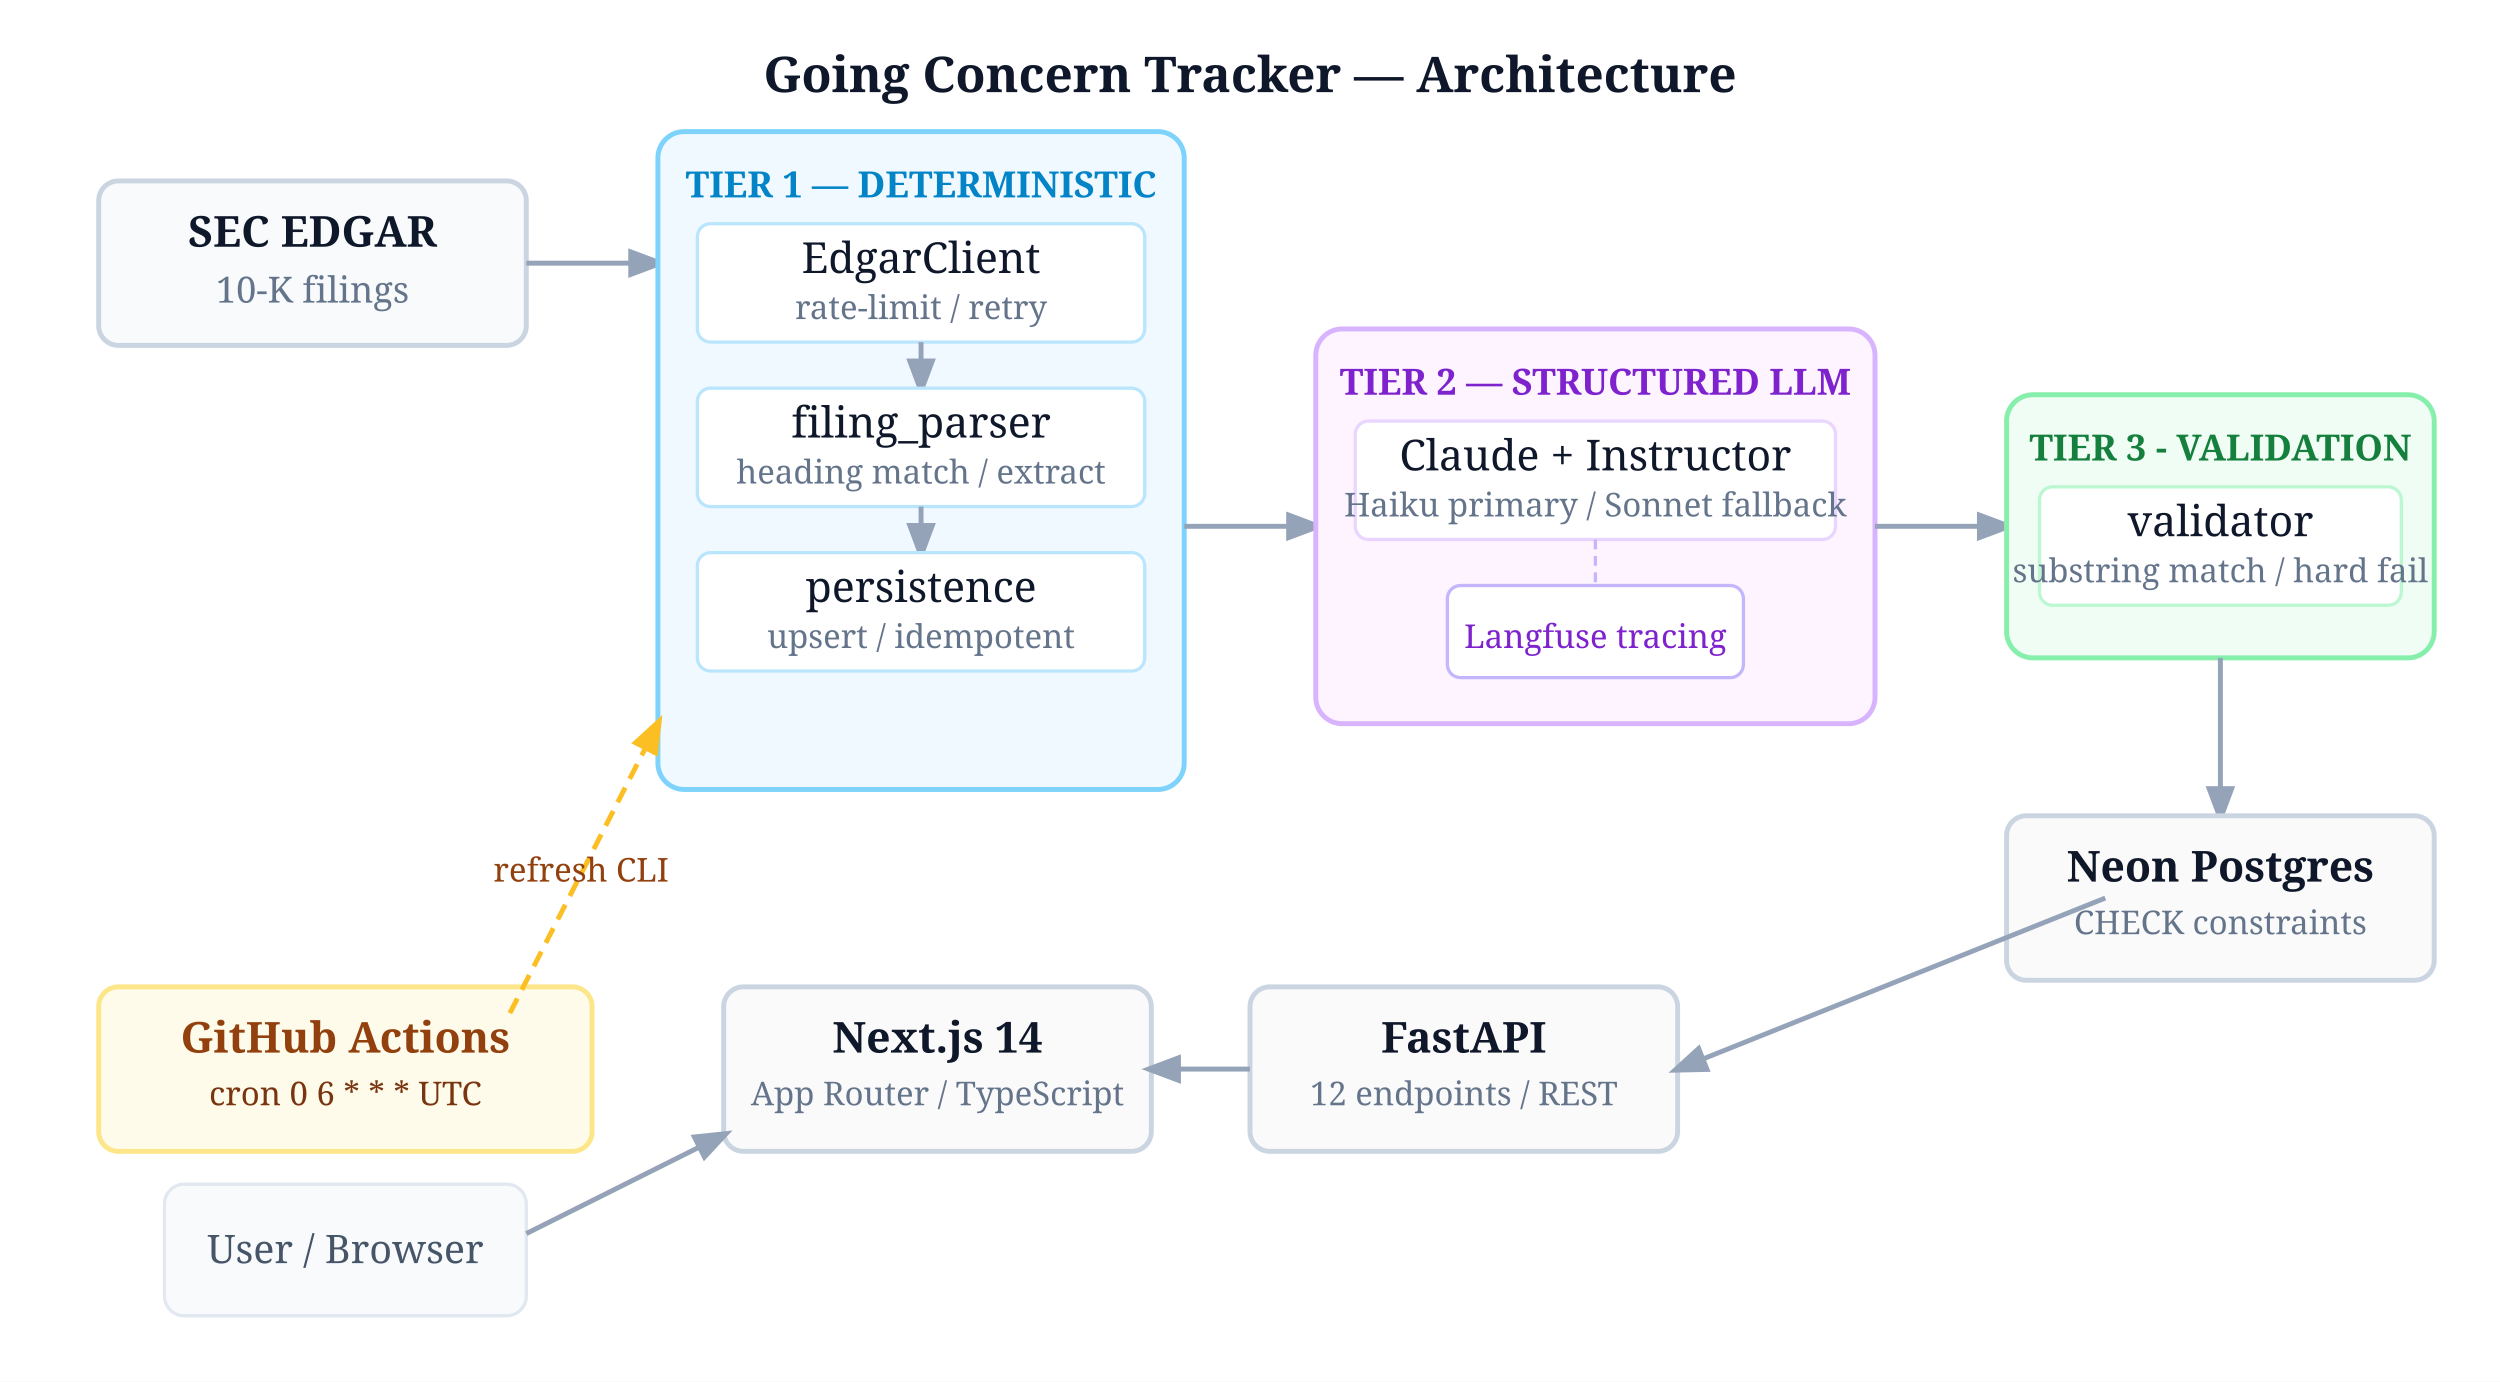
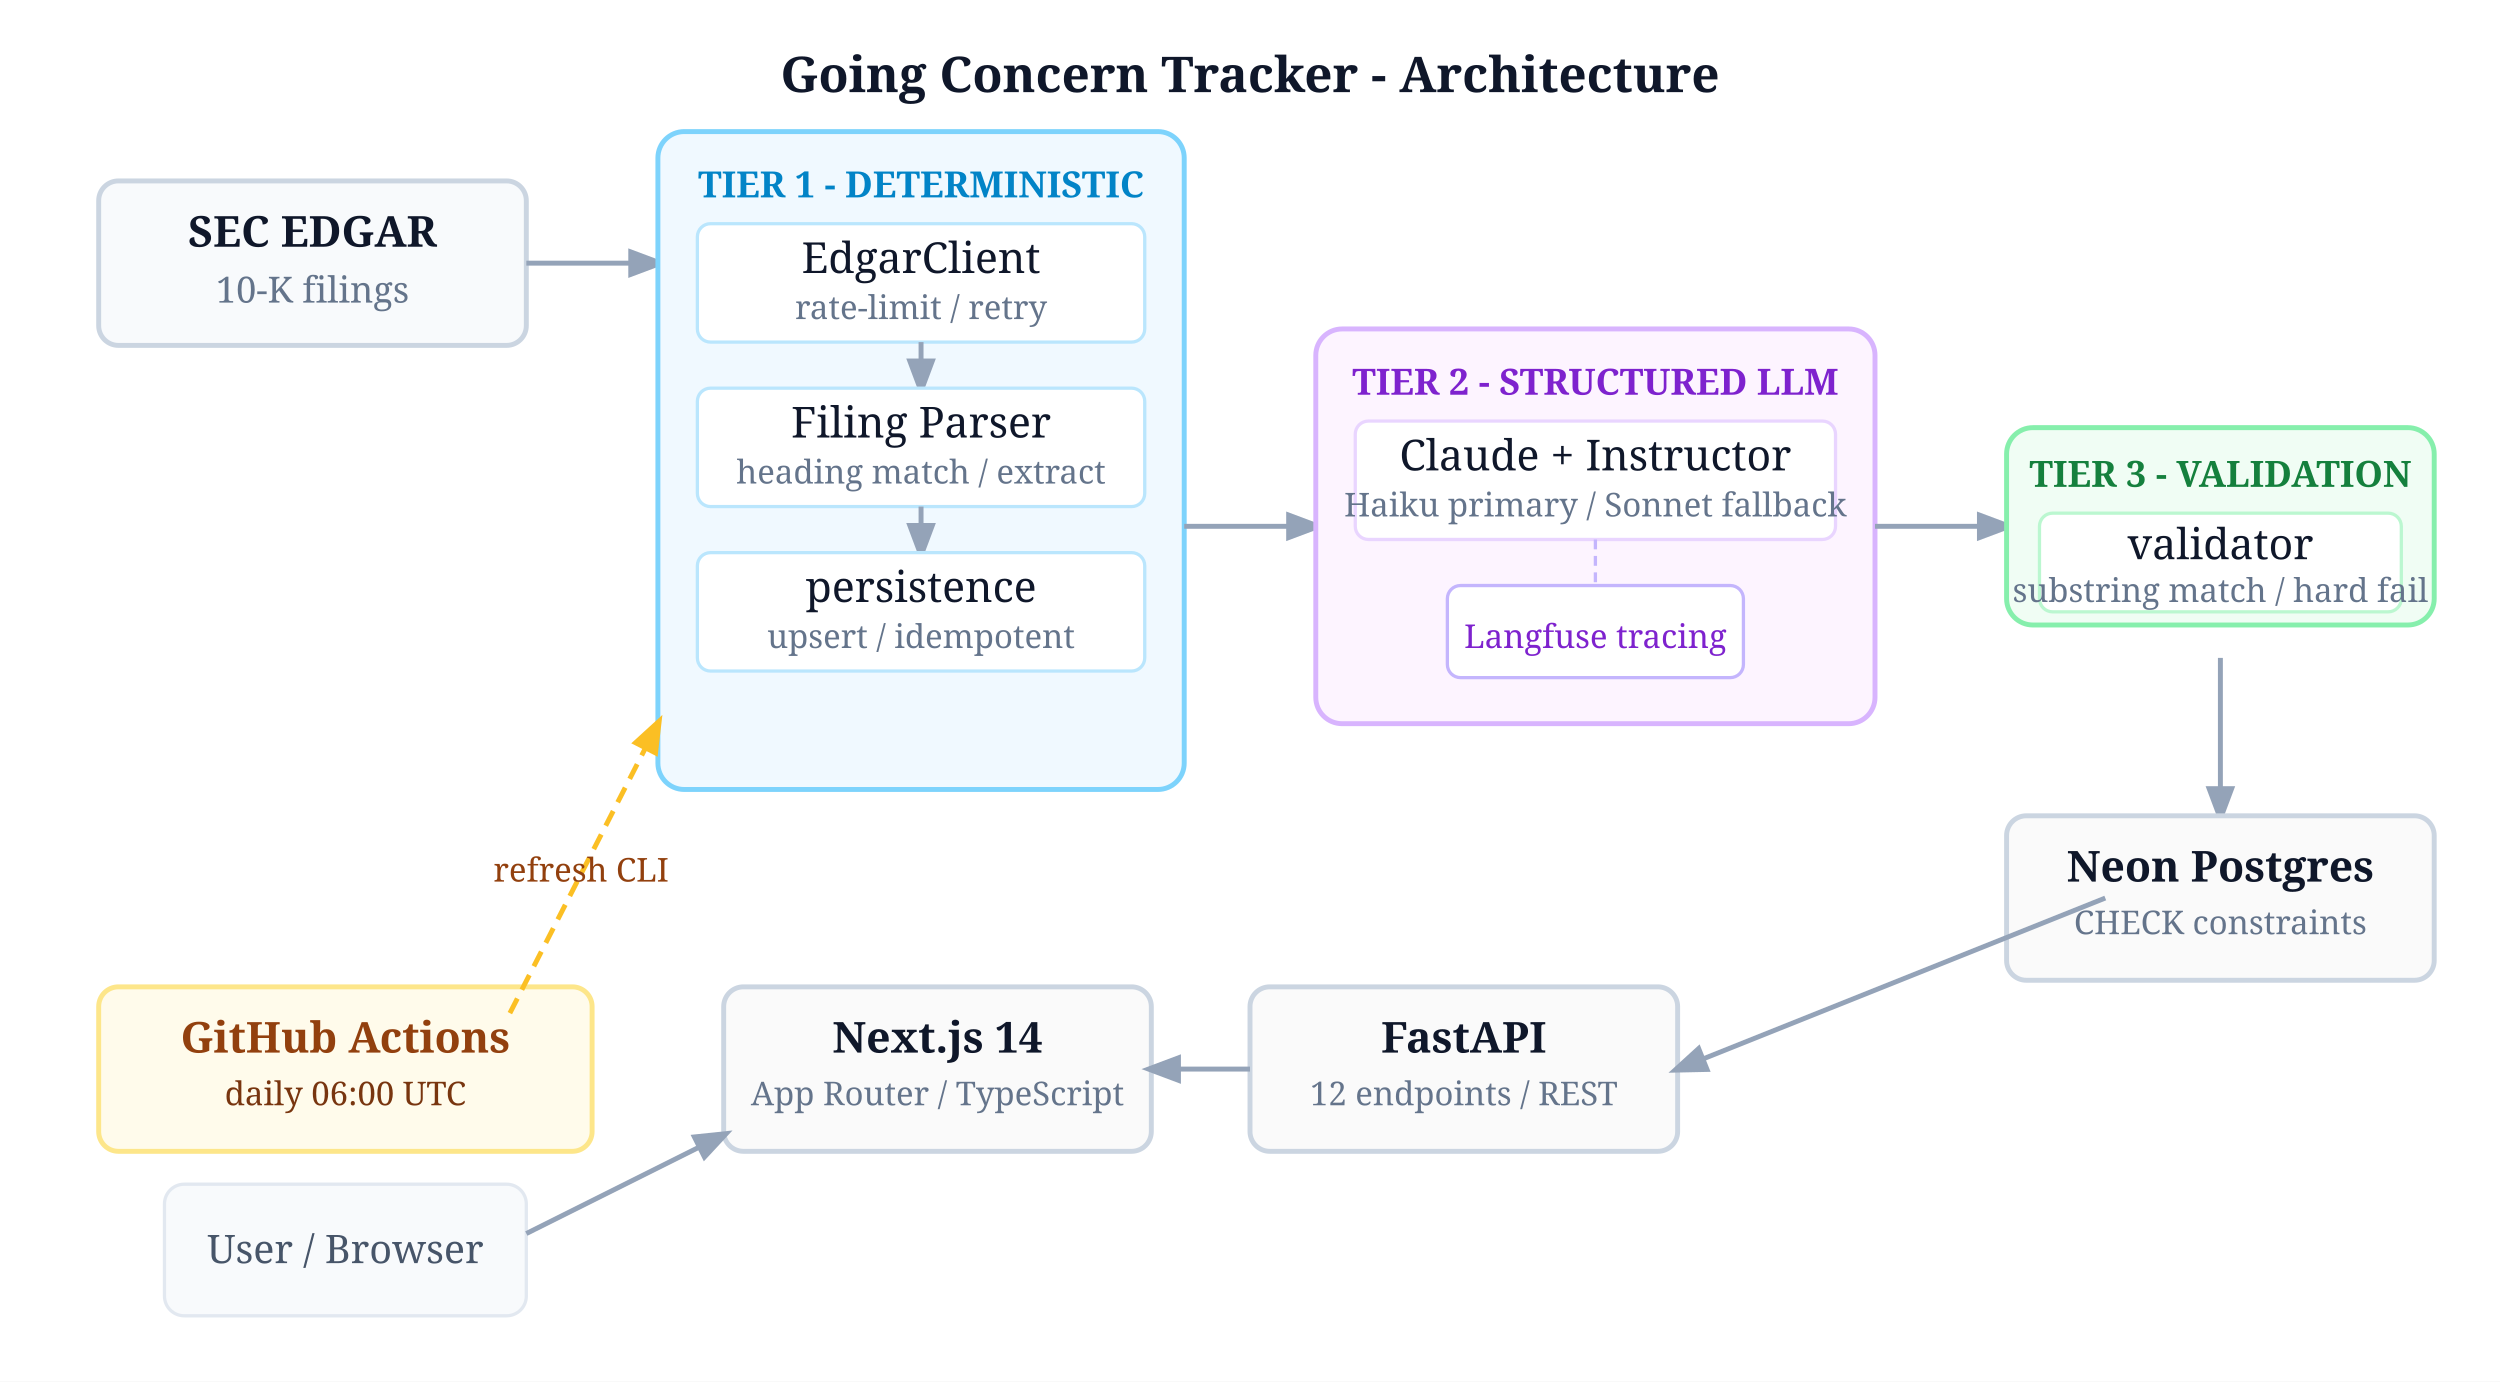
<svg xmlns="http://www.w3.org/2000/svg" width="760" height="420" viewBox="0 0 760 420" font-family="Georgia, serif" font-size="13">
  <defs>
    <marker id="arr" markerWidth="8" markerHeight="8" refX="6" refY="3" orient="auto">
      <path d="M0,0 L0,6 L8,3 z" fill="#94a3b8" />
    </marker>
    <marker id="arr-gold" markerWidth="8" markerHeight="8" refX="6" refY="3" orient="auto">
      <path d="M0,0 L0,6 L8,3 z" fill="#fbbf24" />
    </marker>
  </defs>
  <rect width="760" height="420" fill="white" />
-   <text x="380" y="28" text-anchor="middle" font-size="15" font-weight="bold" fill="#0f172a">Going Concern Tracker — Architecture</text>
+   <text x="380" y="28" text-anchor="middle" font-size="15" font-weight="bold" fill="#0f172a">Going Concern Tracker - Architecture</text>
  <rect x="30" y="55" width="130" height="50" rx="6" fill="#f8fafc" stroke="#cbd5e1" stroke-width="1.5" />
  <text x="95" y="75" text-anchor="middle" font-weight="bold" fill="#0f172a">SEC EDGAR</text>
  <text x="95" y="92" text-anchor="middle" font-size="11" fill="#64748b">10-K filings</text>
  <line x1="160" y1="80" x2="200" y2="80" stroke="#94a3b8" stroke-width="1.5" marker-end="url(#arr)" />
  <rect x="200" y="40" width="160" height="200" rx="8" fill="#f0f9ff" stroke="#7dd3fc" stroke-width="1.5" />
-   <text x="280" y="60" text-anchor="middle" font-size="11" font-weight="bold" fill="#0284c7">TIER 1 — DETERMINISTIC</text>
+   <text x="280" y="60" text-anchor="middle" font-size="11" font-weight="bold" fill="#0284c7">TIER 1 - DETERMINISTIC</text>
  <rect x="212" y="68" width="136" height="36" rx="4" fill="white" stroke="#bae6fd" stroke-width="1" />
  <text x="280" y="83" text-anchor="middle" fill="#0f172a">EdgarClient</text>
  <text x="280" y="97" text-anchor="middle" font-size="10" fill="#64748b">rate-limit / retry</text>
  <line x1="280" y1="104" x2="280" y2="118" stroke="#94a3b8" stroke-width="1.5" marker-end="url(#arr)" />
  <rect x="212" y="118" width="136" height="36" rx="4" fill="white" stroke="#bae6fd" stroke-width="1" />
-   <text x="280" y="133" text-anchor="middle" fill="#0f172a">filing_parser</text>
+   <text x="280" y="133" text-anchor="middle" fill="#0f172a">Filing Parser</text>
  <text x="280" y="147" text-anchor="middle" font-size="10" fill="#64748b">heading match / extract</text>
  <line x1="280" y1="154" x2="280" y2="168" stroke="#94a3b8" stroke-width="1.5" marker-end="url(#arr)" />
  <rect x="212" y="168" width="136" height="36" rx="4" fill="white" stroke="#bae6fd" stroke-width="1" />
  <text x="280" y="183" text-anchor="middle" fill="#0f172a">persistence</text>
  <text x="280" y="197" text-anchor="middle" font-size="10" fill="#64748b">upsert / idempotent</text>
  <line x1="360" y1="160" x2="400" y2="160" stroke="#94a3b8" stroke-width="1.5" marker-end="url(#arr)" />
  <rect x="400" y="100" width="170" height="120" rx="8" fill="#fdf4ff" stroke="#d8b4fe" stroke-width="1.5" />
-   <text x="485" y="120" text-anchor="middle" font-size="11" font-weight="bold" fill="#7e22ce">TIER 2 — STRUCTURED LLM</text>
+   <text x="485" y="120" text-anchor="middle" font-size="11" font-weight="bold" fill="#7e22ce">TIER 2 - STRUCTURED LLM</text>
  <rect x="412" y="128" width="146" height="36" rx="4" fill="white" stroke="#e9d5ff" stroke-width="1" />
  <text x="485" y="143" text-anchor="middle" fill="#0f172a">Claude + Instructor</text>
  <text x="485" y="157" text-anchor="middle" font-size="10" fill="#64748b">Haiku primary / Sonnet fallback</text>
  <line x1="485" y1="164" x2="485" y2="178" stroke="#c4b5fd" stroke-width="1" stroke-dasharray="3,2" />
  <rect x="440" y="178" width="90" height="28" rx="4" fill="white" stroke="#c4b5fd" stroke-width="1" />
  <text x="485" y="197" text-anchor="middle" font-size="10" fill="#7e22ce">Langfuse tracing</text>
  <line x1="570" y1="160" x2="610" y2="160" stroke="#94a3b8" stroke-width="1.5" marker-end="url(#arr)" />
-   <rect x="610" y="120" width="130" height="80" rx="8" fill="#f0fdf4" stroke="#86efac" stroke-width="1.5" />
-   <text x="675" y="140" text-anchor="middle" font-size="11" font-weight="bold" fill="#15803d">TIER 3 - VALIDATION</text>
-   <rect x="620" y="148" width="110" height="36" rx="4" fill="white" stroke="#bbf7d0" stroke-width="1" />
-   <text x="675" y="163" text-anchor="middle" fill="#0f172a">validator</text>
-   <text x="675" y="177" text-anchor="middle" font-size="10" fill="#64748b">substring match / hard fail</text>
+   <rect x="610" y="130" width="130" height="60" rx="8" fill="#f0fdf4" stroke="#86efac" stroke-width="1.5" />
+   <text x="675" y="148" text-anchor="middle" font-size="11" font-weight="bold" fill="#15803d">TIER 3 - VALIDATION</text>
+   <rect x="620" y="156" width="110" height="30" rx="4" fill="white" stroke="#bbf7d0" stroke-width="1" />
+   <text x="675" y="170" text-anchor="middle" fill="#0f172a">validator</text>
+   <text x="675" y="183" text-anchor="middle" font-size="10" fill="#64748b">substring match / hard fail</text>
  <line x1="675" y1="200" x2="675" y2="248" stroke="#94a3b8" stroke-width="1.5" marker-end="url(#arr)" />
  <rect x="610" y="248" width="130" height="50" rx="6" fill="#fafafa" stroke="#cbd5e1" stroke-width="1.5" />
  <text x="675" y="268" text-anchor="middle" font-weight="bold" fill="#0f172a">Neon Postgres</text>
  <text x="675" y="284" text-anchor="middle" font-size="10" fill="#64748b">CHECK constraints</text>
  <rect x="380" y="300" width="130" height="50" rx="6" fill="#fafafa" stroke="#cbd5e1" stroke-width="1.5" />
  <text x="445" y="320" text-anchor="middle" font-weight="bold" fill="#0f172a">FastAPI</text>
  <text x="445" y="336" text-anchor="middle" font-size="10" fill="#64748b">12 endpoints / REST</text>
  <line x1="640" y1="273" x2="510" y2="325" stroke="#94a3b8" stroke-width="1.5" marker-end="url(#arr)" />
  <rect x="220" y="300" width="130" height="50" rx="6" fill="#fafafa" stroke="#cbd5e1" stroke-width="1.5" />
  <text x="285" y="320" text-anchor="middle" font-weight="bold" fill="#0f172a">Next.js 14</text>
  <text x="285" y="336" text-anchor="middle" font-size="10" fill="#64748b">App Router / TypeScript</text>
  <line x1="380" y1="325" x2="350" y2="325" stroke="#94a3b8" stroke-width="1.5" marker-end="url(#arr)" />
  <rect x="30" y="300" width="150" height="50" rx="6" fill="#fffbeb" stroke="#fde68a" stroke-width="1.5" />
  <text x="105" y="320" text-anchor="middle" font-weight="bold" fill="#92400e">GitHub Actions</text>
-   <text x="105" y="336" text-anchor="middle" font-size="10" fill="#78350f">cron 0 6 * * * UTC</text>
+   <text x="105" y="336" text-anchor="middle" font-size="10" fill="#78350f">daily 06:00 UTC</text>
  <line x1="155" y1="308" x2="200" y2="220" stroke="#fbbf24" stroke-width="1.5" stroke-dasharray="5,3" marker-end="url(#arr-gold)" />
  <text x="150" y="268" font-size="10" fill="#92400e">refresh CLI</text>
  <rect x="50" y="360" width="110" height="40" rx="6" fill="#f8fafc" stroke="#e2e8f0" stroke-width="1" />
  <text x="105" y="384" text-anchor="middle" font-size="12" fill="#475569">User / Browser</text>
  <line x1="160" y1="375" x2="220" y2="345" stroke="#94a3b8" stroke-width="1.5" marker-end="url(#arr)" />
</svg>
